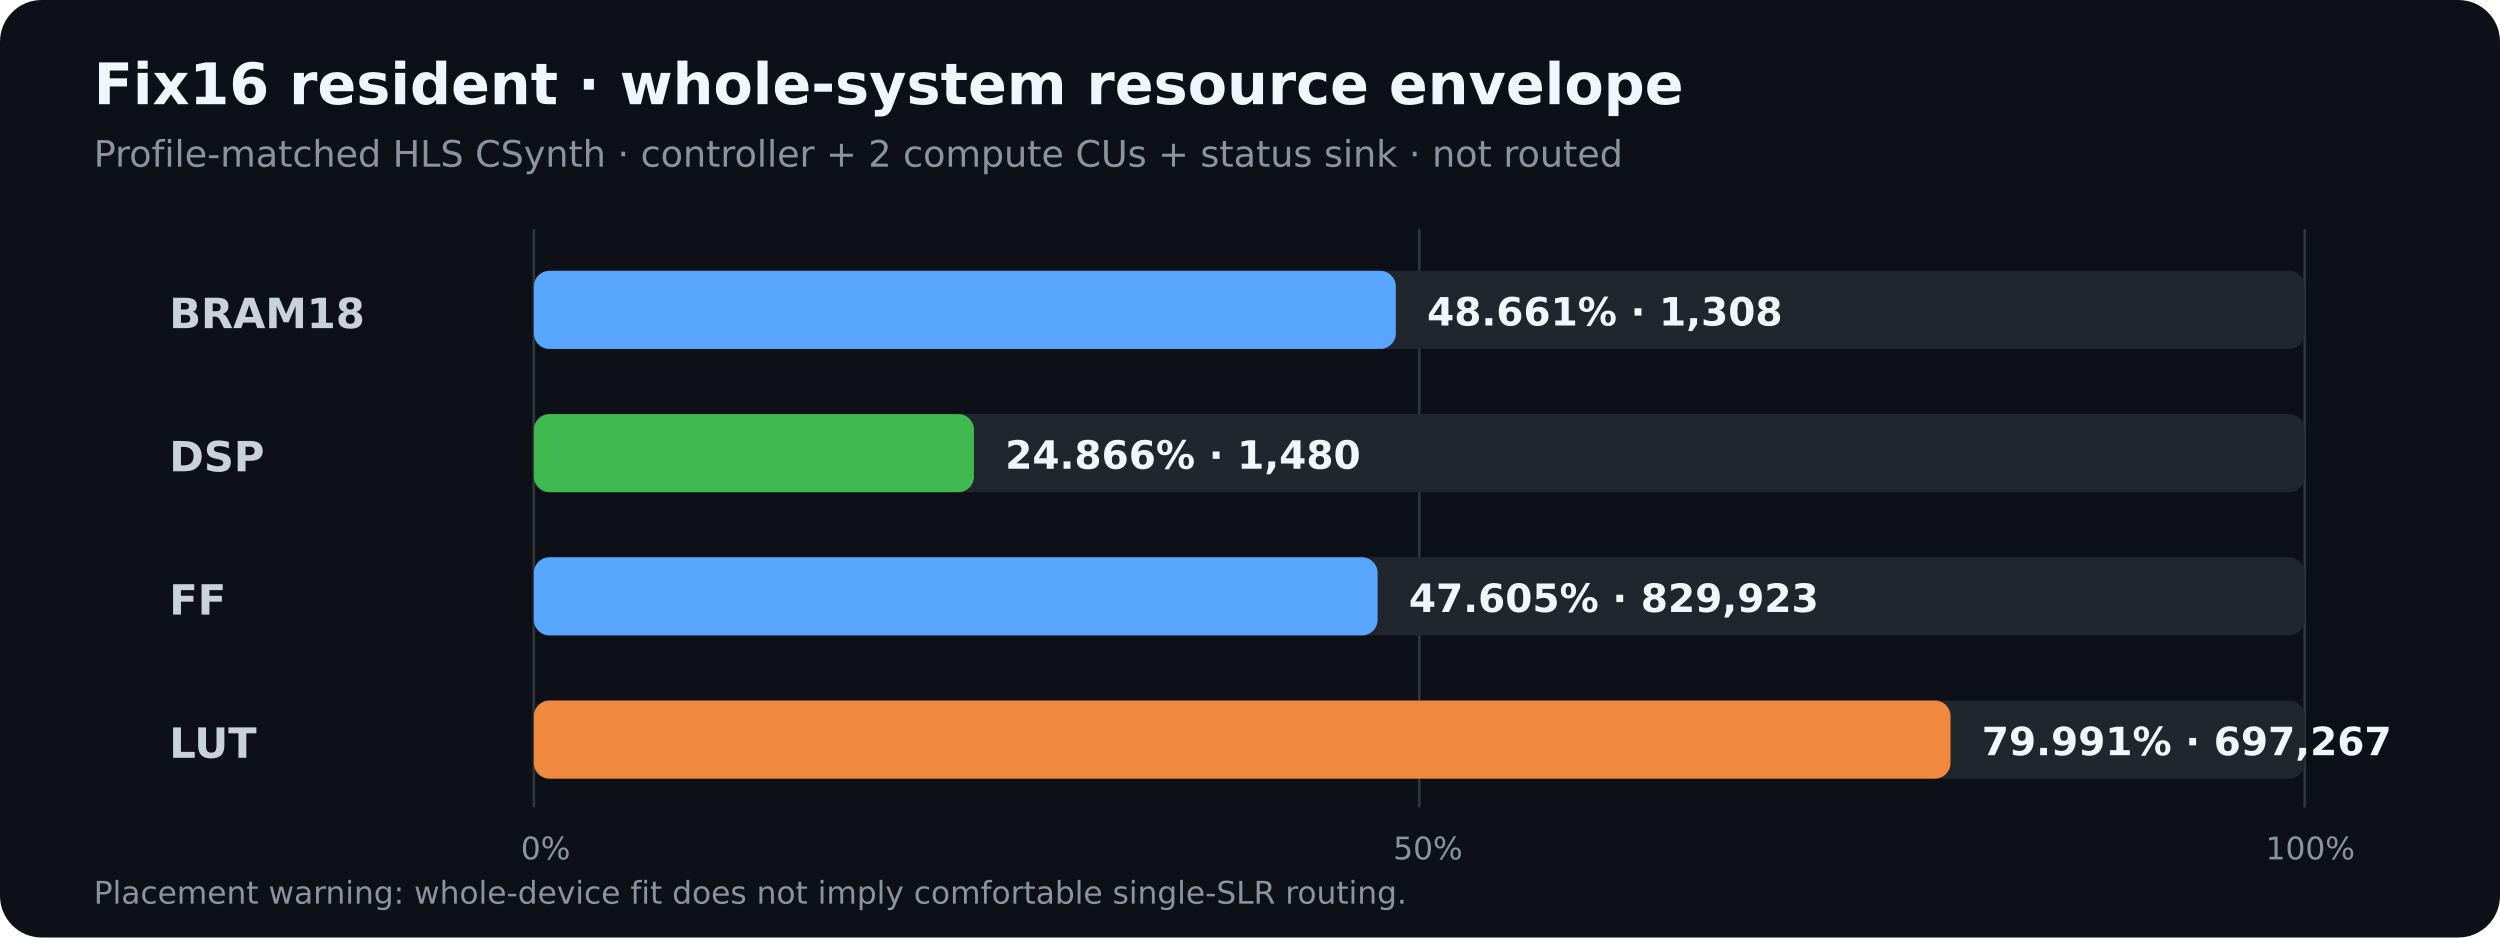
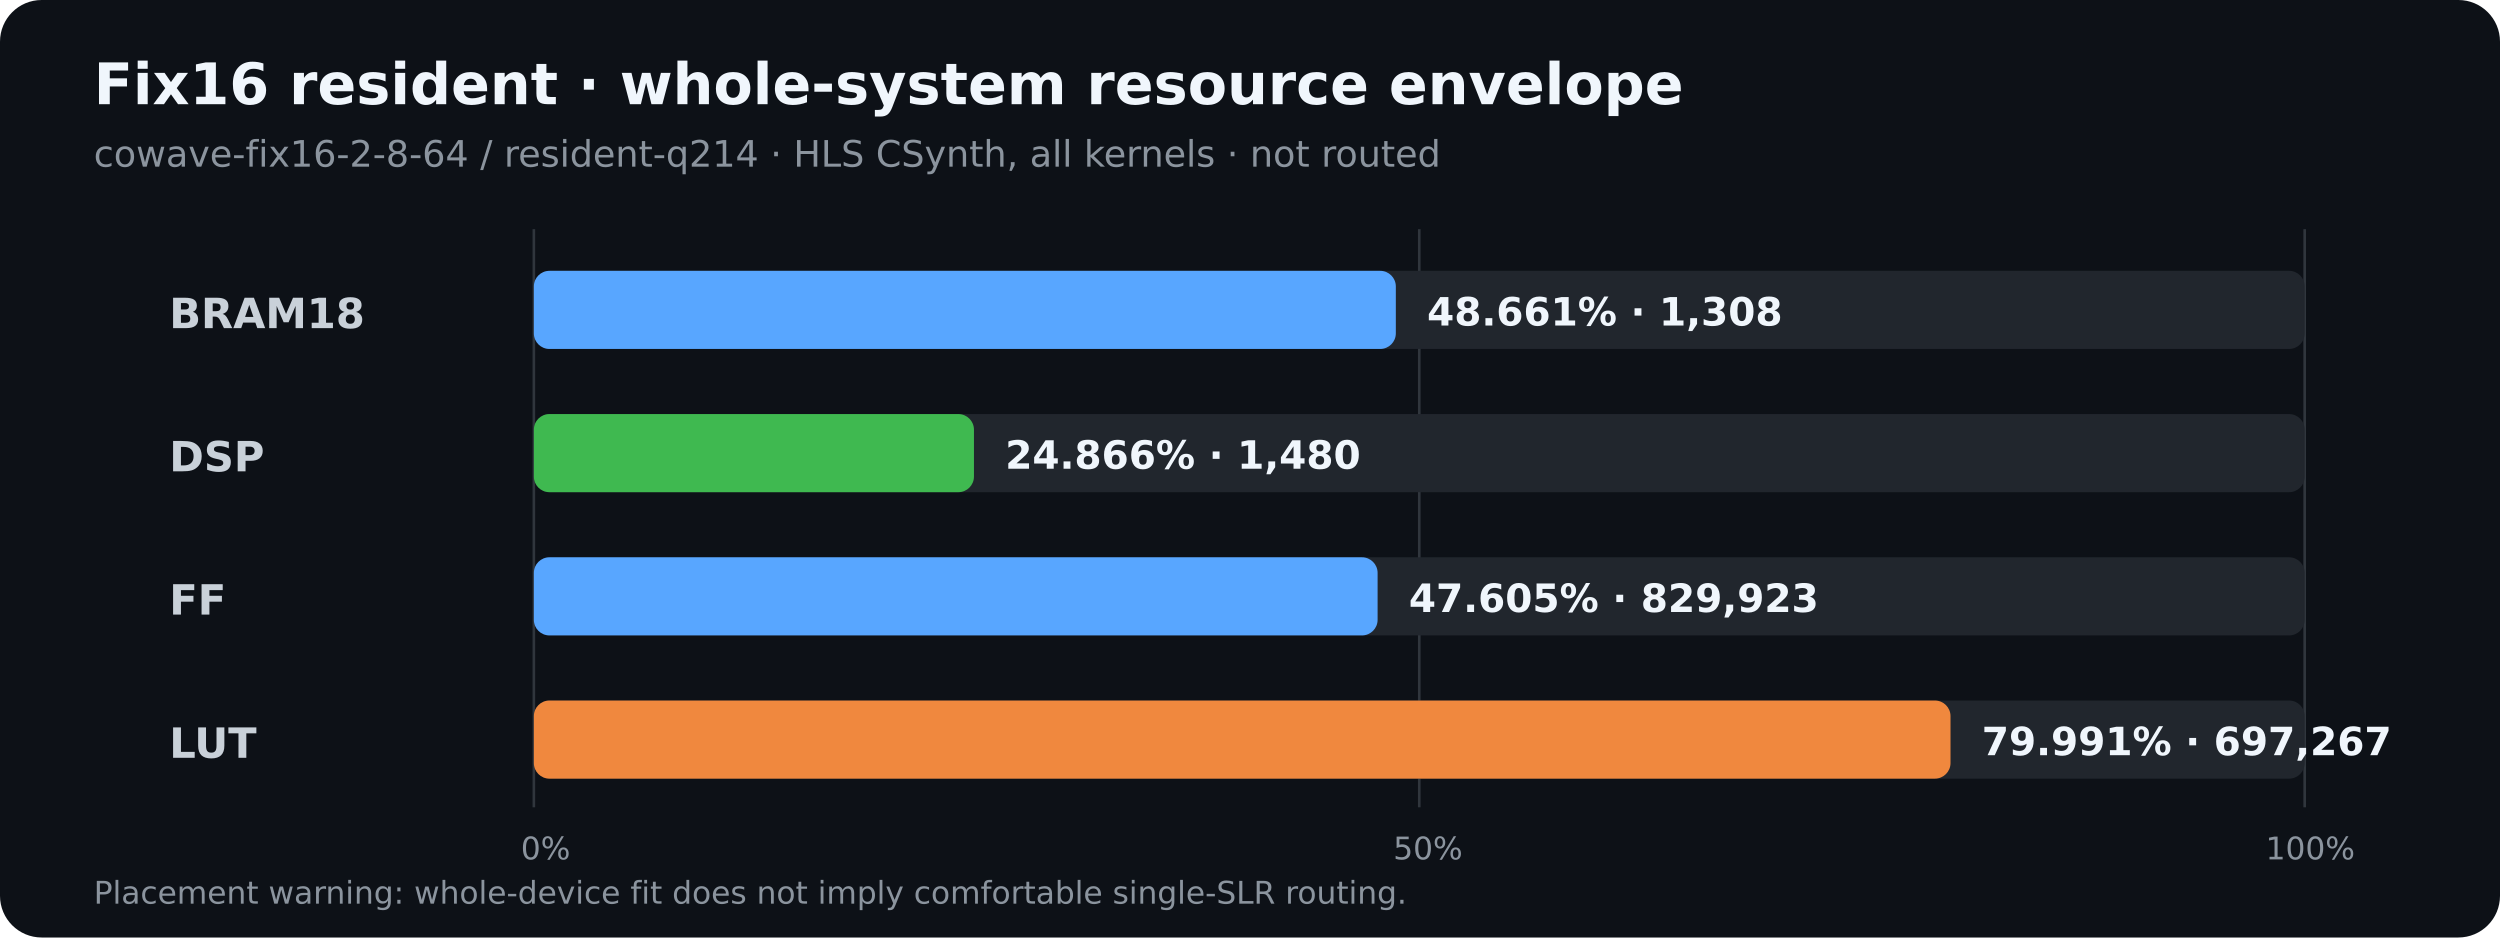
<svg xmlns="http://www.w3.org/2000/svg" width="960" height="360" viewBox="0 0 960 360" role="img" aria-labelledby="title desc" font-family="DejaVu Sans">
  <rect width="960" height="360" rx="16" fill="#0d1117" />
  <style>
    .title{font-size:22px;font-weight:700;fill:#f0f6fc}.sub{font-size:14px;fill:#8b949e}.label{font-size:16px;font-weight:600;fill:#c9d1d9}.value{font-size:15px;font-weight:700;fill:#f0f6fc}.track{fill:#21262d}.safe{fill:#3fb950}.mid{fill:#58a6ff}.risk{fill:#f0883e}.tick{font-size:12px;fill:#8b949e}.grid{stroke:#30363d;stroke-width:1}
  </style>
  <text class="title" x="36" y="40">Fix16 resident · whole-system resource envelope</text>
-   <text class="sub" x="36" y="64">Profile-matched HLS CSynth · controller + 2 compute CUs + status sink · not routed</text>
+   <text class="sub" x="36" y="64">cowave-fix16-2-8-64 / resident-q214 · HLS CSynth, all kernels · not routed</text>
  <line class="grid" x1="205" y1="88" x2="205" y2="310" />
  <line class="grid" x1="545" y1="88" x2="545" y2="310" />
  <line class="grid" x1="885" y1="88" x2="885" y2="310" />
  <text class="tick" x="200" y="330">0%</text>
  <text class="tick" x="535" y="330">50%</text>
  <text class="tick" x="870" y="330">100%</text>
  <text class="label" x="65" y="126">BRAM18</text>
  <rect class="track" x="205" y="104" width="680" height="30" rx="6" />
  <rect class="mid" x="205" y="104" width="331" height="30" rx="6" />
  <text class="value" x="548" y="125">48.661% · 1,308</text>
  <text class="label" x="65" y="181">DSP</text>
  <rect class="track" x="205" y="159" width="680" height="30" rx="6" />
  <rect class="safe" x="205" y="159" width="169" height="30" rx="6" />
  <text class="value" x="386" y="180">24.866% · 1,480</text>
  <text class="label" x="65" y="236">FF</text>
  <rect class="track" x="205" y="214" width="680" height="30" rx="6" />
  <rect class="mid" x="205" y="214" width="324" height="30" rx="6" />
  <text class="value" x="541" y="235">47.605% · 829,923</text>
  <text class="label" x="65" y="291">LUT</text>
  <rect class="track" x="205" y="269" width="680" height="30" rx="6" />
  <rect class="risk" x="205" y="269" width="544" height="30" rx="6" />
  <text class="value" x="761" y="290">79.991% · 697,267</text>
  <text class="tick" x="36" y="347">Placement warning: whole-device fit does not imply comfortable single-SLR routing.</text>
</svg>
